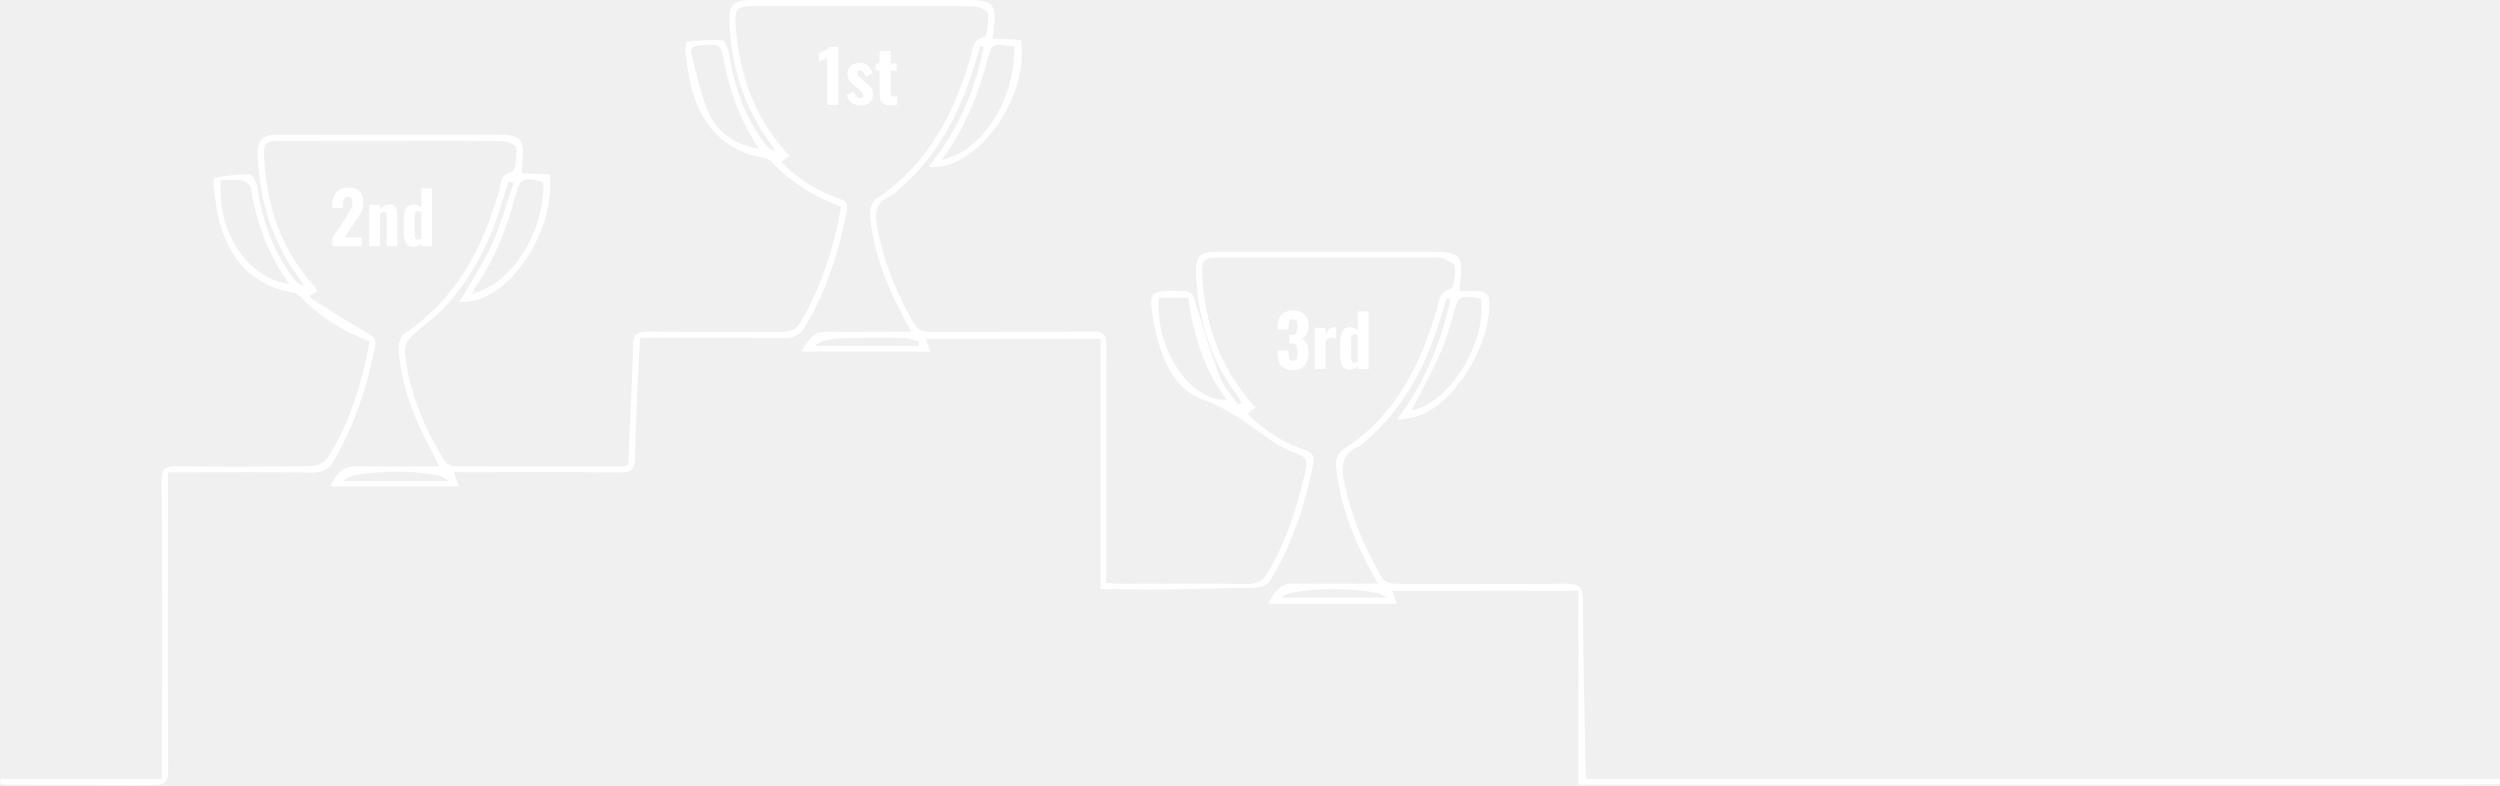
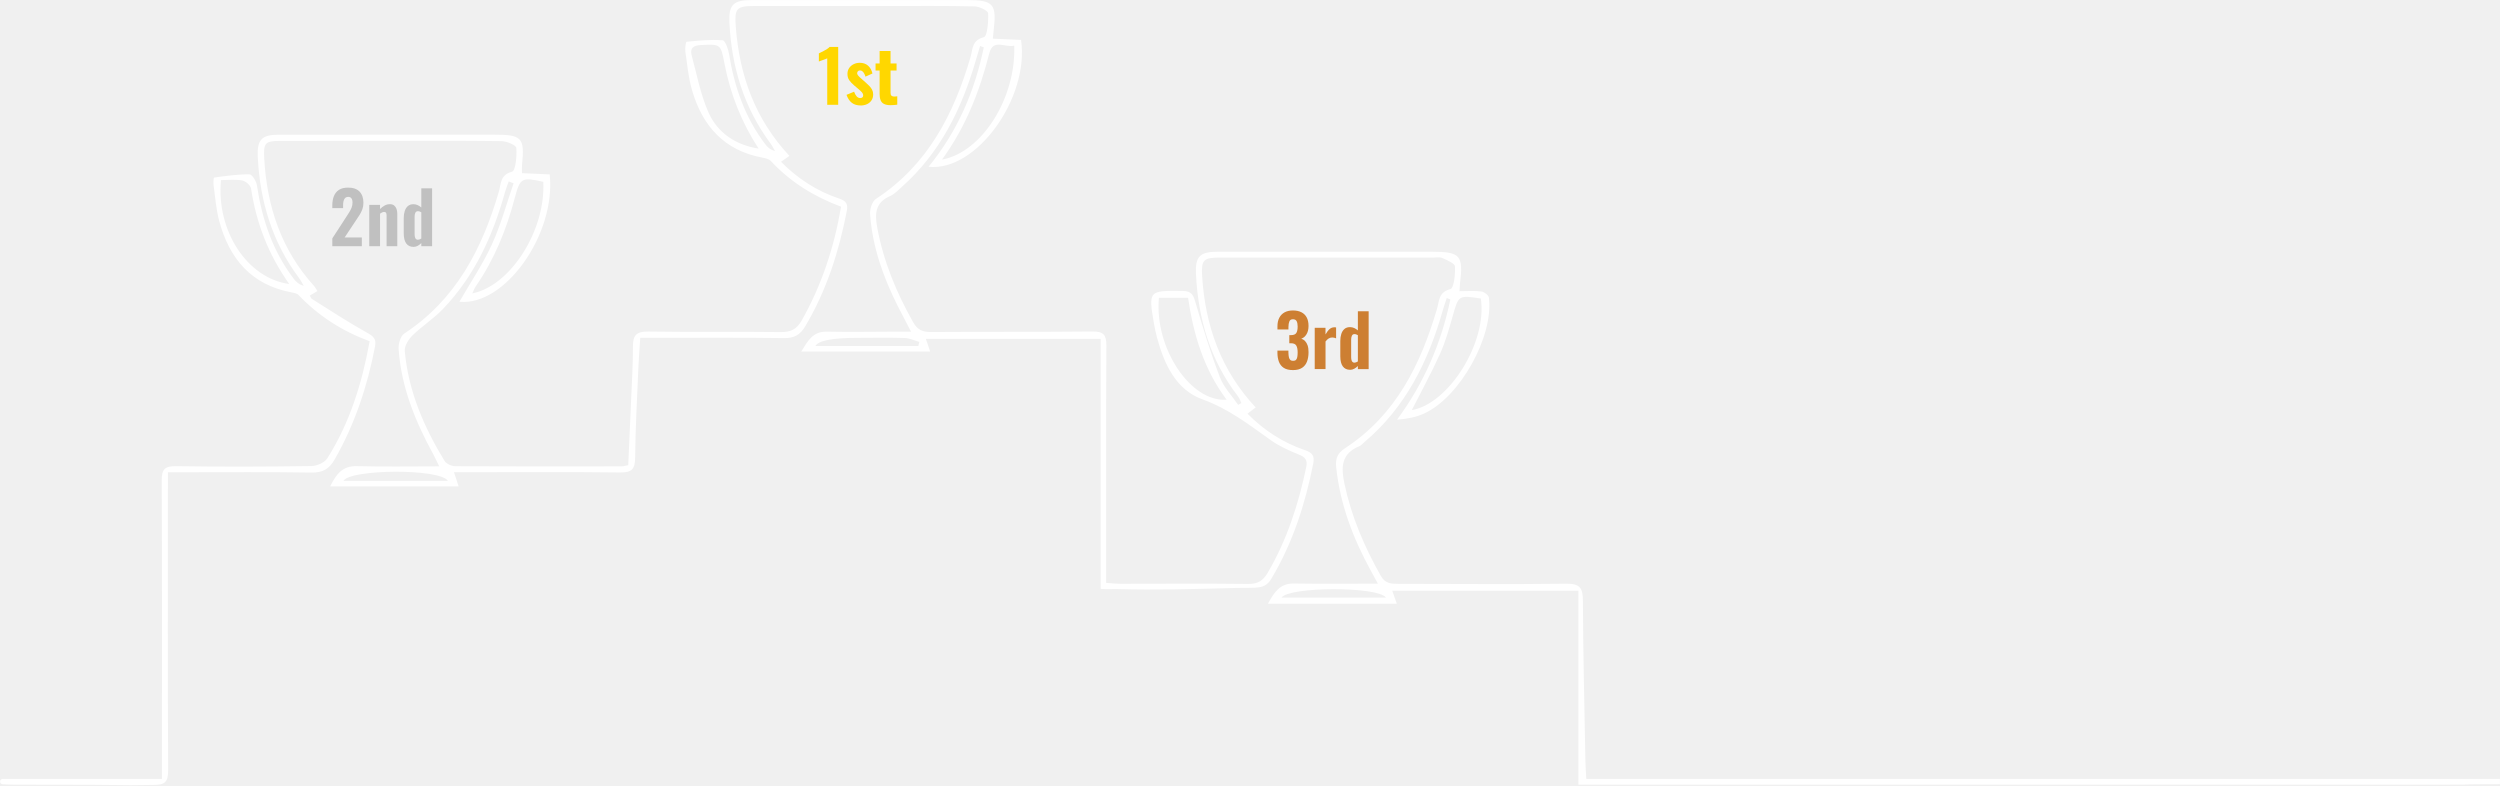
<svg xmlns="http://www.w3.org/2000/svg" id="Layer_2" data-name="Layer 2" viewBox="0 0 953.09 299.35">
  <defs>
    <style>
      .cls-1 {
        fill: #fff;
+       }
+ 
+       .cls-2 {
+         fill: silver;
+       }
+ 
+       .cls-3 {
+         fill: #cd7f32;
+       }
+ 
+       .cls-4 {
+         fill: gold;
      }
    </style>
  </defs>
  <g id="Layer_1-2" data-name="Layer 1">
    <g>
      <path class="cls-1" d="m953.09,298.95c-33.66.07,9.46.14-24.21.2-8.98.02-316.83,0-327.14,0v-73.94h-70.96c.55,1.56,1.05,3.01,1.73,4.95h-49.12c2.45-4.54,4.66-7.79,9.9-7.7,10.3.17,20.61.05,32.01.05-1.17-2.14-1.89-3.48-2.63-4.82-6.8-12.38-11.77-25.35-13.26-39.53-.35-3.35.43-5.36,3.45-7.34,19.25-12.6,28.72-31.78,34.97-53.04.87-2.97.54-6.4,5.12-7.57,1.32-.34,1.9-5.66,1.74-8.64-.07-1.17-3.01-2.37-4.8-3.2-.97-.45-2.3-.17-3.46-.17-27.16,0-54.33-.01-81.49,0-6.12,0-7.02.93-6.65,7,1.17,18.87,7.09,35.84,20.42,50.14-1.1.83-2.03,1.53-3.13,2.36,6.36,6.43,13.59,11.07,21.9,13.91,2.7.92,3.77,2.08,3.19,5.03-3.06,15.47-7.81,30.29-15.95,43.93-2.58,4.32-5.59,3.36-13.2,3.57-18.15.48-30.15.84-45.64.44-2.25-.06-3.47.15-6.26-.08v-95.3h-66.64c.47,1.41.96,2.85,1.63,4.83h-49.15c2.58-4.14,4.4-7.69,9.73-7.59,8.66.18,17.33.02,26,0,1.77,0,3.54,0,6.13,0-1.96-3.77-3.5-6.67-4.98-9.6-5.6-11.1-9.74-22.68-10.63-35.16-.14-1.93.77-4.9,2.21-5.84,19.76-12.93,29.69-32.28,36.08-54.07.86-2.94.43-6.41,5.08-7.59,1.32-.33,1.78-5.96,1.63-9.11-.05-.99-3.32-2.59-5.15-2.63-10.99-.26-22-.14-32.99-.15-17,0-34,0-51,0-6.85,0-7.6.93-7.06,7.99,1.42,18.49,7.33,35.12,20.45,49.15-1.11.78-2.08,1.46-3.21,2.25,6.38,6.44,13.73,11.21,22.22,14.04,2.61.87,3.38,2.06,2.86,4.72-3,15.49-7.73,30.31-15.85,43.97-1.92,3.23-4.16,4.53-8.02,4.48-16.33-.22-32.66-.09-49-.1-1.8,0-3.6,0-5.87,0-.26,4-.56,7.6-.71,11.2-.48,11.49-1.13,22.98-1.24,34.47-.04,4.36-1.25,5.71-5.67,5.66-18.83-.23-37.66-.1-56.49-.1-2.14,0-4.27,0-6.91,0,.65,1.96,1.12,3.42,1.78,5.41h-48.98c2.36-4.75,4.72-7.87,10.19-7.72,10.15.27,20.31.08,31.39.08-.95-1.93-1.58-3.34-2.32-4.69-6.85-12.54-12.18-25.6-13.16-40.03-.13-1.96.71-4.96,2.14-5.9,19.74-12.95,29.69-32.29,36.07-54.09.85-2.92.42-6.4,5.04-7.63,1.35-.36,1.85-5.96,1.62-9.07-.08-1.03-3.66-2.55-5.65-2.58-15.5-.21-31-.1-46.49-.09-12.67,0-25.33-.01-38,.01-5.55.01-6.29.8-5.98,6.49.99,18.35,6.45,34.97,19.02,48.82.43.47.72,1.08,1.27,1.93-1.03.61-1.93,1.14-2.9,1.72.27.45.42,1.03.78,1.26,7.01,4.39,13.91,8.96,21.14,12.96,2.48,1.37,3.49,2.43,2.94,5.24-2.93,15.16-7.71,29.63-15.43,43.09-2.06,3.59-4.53,5-8.78,4.93-15.99-.26-32-.11-47.99-.12-1.97,0-3.94,0-6.76,0,0,2.37,0,4.28,0,6.2,0,35.83-.1,71.67.09,107.5.02,4.53-1.36,5.51-5.65,5.5-19.82.28,3.5-.1-52.94-.1-1.5,0-3.01-.08-4.51-.15-.55-.02-.98-.47-.98-1.02h0c0-.56.46-1.02,1.02-1.02h60.7c0-2.3,0-4.22,0-6.15,0-35.83.08-71.67-.09-107.5-.02-4.38,1.09-5.65,5.57-5.58,17.16.27,34.33.2,51.49-.04,2.08-.03,5.03-1.3,6.07-2.95,8.57-13.55,13.23-28.57,16.14-44.64-10.52-3.86-19.52-9.67-27.11-17.62-.61-.64-1.79-.83-2.75-1.02-15.25-2.87-23.6-12.85-27.47-27.12-1.21-4.47-1.53-9.18-2.17-13.8-.13-.96,0-2.81.21-2.84,4.47-.6,8.97-1.27,13.46-1.23,1,.01,2.62,2.59,2.85,4.16,1.93,12.9,5.95,24.93,13.88,35.45.94,1.25,2.03,2.38,3.98,2.89-.6-1-1.11-2.06-1.81-2.99-10.22-13.68-14.89-29.25-15.72-46.11-.32-6.56,1.48-8.5,7.92-8.5,27.33-.03,54.66-.03,81.99-.02,10.89,0,11.89,1.1,10.83,11.61-.08.82-.01,1.65-.01,3.06,3.55.16,7.1.32,10.57.48,2.42,22.91-17.18,50.34-34.43,48.54,4.2-7.29,8.92-14.28,12.39-21.85,3.42-7.46,5.57-15.5,8.27-23.29-.62-.24-1.23-.48-1.85-.71-.47,1.33-1.03,2.63-1.41,3.99-4.58,16.61-11.59,31.97-23.62,44.58-3.54,3.71-7.99,6.53-11.66,10.12-1.53,1.5-3.12,4.05-2.95,5.97,1.38,15.24,7.29,28.97,15.18,41.89.68,1.12,2.69,2,4.09,2.01,21.16.12,42.33.07,63.49.05.63,0,1.27-.23,2.44-.45.38-8.62.78-17.22,1.14-25.83.27-6.49.68-12.99.65-19.48-.03-4.26,1.4-5.7,5.82-5.63,16.83.26,33.66-.01,50.49.2,3.81.05,6.12-1.04,8.01-4.39,7.63-13.49,12.39-27.91,15.02-43.41-10.39-3.88-19.34-9.45-26.74-17.4-.71-.76-2.05-1.09-3.15-1.29-14.63-2.69-22.96-12.07-26.93-25.75-1.38-4.76-1.84-9.8-2.54-14.73-.18-1.24.18-3.68.48-3.71,4.57-.45,9.19-.91,13.74-.56.96.07,2.13,3.29,2.43,5.19,2.02,12.53,6.07,24.21,13.81,34.42.85,1.13,1.87,2.13,3.74,2.6-.58-.97-1.09-2-1.76-2.91-10.15-13.72-14.87-29.28-15.64-46.16-.31-6.72,1.55-8.47,8.48-8.47,27.33,0,54.66,0,81.99,0,10.24,0,11.49,1.45,10.25,11.74-.1.81-.16,1.63-.29,2.97,3.74.17,7.29.33,10.75.48,3.24,21.98-16.97,50.33-35.26,48.36,11.17-13.66,17.63-28.96,21.05-45.53l-1.4-.52c-.54,1.79-1.09,3.58-1.61,5.37-5.36,18.56-13.62,35.43-28.38,48.49-1.37,1.21-2.7,2.65-4.33,3.36-5.59,2.43-5.88,6.59-4.92,11.86,2.36,12.97,7.3,24.87,13.74,36.27,1.64,2.9,3.61,3.72,6.82,3.7,20.5-.15,41,.02,61.49-.2,4.24-.05,5.35,1.27,5.33,5.38-.16,28-.08,56-.08,84,0,1.98,0,3.95,0,6.47,2.15.13,3.91.33,5.67.33,16.17,0,32.33-.14,48.49.06,3.69.04,5.68-1.26,7.48-4.35,7.31-12.54,11.7-26.08,14.63-40.21.56-2.69-.35-3.77-2.79-4.76-3.68-1.49-7.42-3.15-10.64-5.44-8.31-5.9-16.15-12.02-26.15-15.62-10.09-3.64-14.58-13.44-17.31-23.56-.45-1.68-.83-3.39-1.12-5.1-2.2-12.86-2.09-12.8,10.87-12.67,3.58.04,4.14,1.72,4.98,4.6,2.79,9.53,5.71,19.04,9.25,28.31,1.46,3.84,4.6,7.05,6.97,10.55.4-.24.81-.48,1.21-.72-.41-.85-.7-1.8-1.26-2.53-10.58-13.7-15.17-29.47-16.04-46.49-.35-6.89,1.45-8.66,8.31-8.66,27.16-.01,54.33,0,81.49,0,11.01,0,12.18,1.34,10.85,12.15-.08.65-.09,1.3-.19,2.89,2.9,0,5.66-.23,8.34.11,1.08.14,2.76,1.42,2.87,2.35,1.85,14.8-11,37.86-24.63,44.15-3.05,1.41-6.45,2.07-10.38,2.38,10.31-14.02,16.89-29.25,20.31-45.82-.46-.19-.91-.37-1.37-.56-.49,1.54-1.04,3.06-1.48,4.61-5.52,19.43-14.13,37.01-29.93,50.33-.64.54-1.21,1.25-1.94,1.56-6.85,2.82-7,7.92-5.66,14.25,2.66,12.55,7.6,24.08,13.87,35.17,1.67,2.95,3.94,3.04,6.68,3.04,21.33,0,42.66.23,63.99-.05,5.22-.07,6.36,1.59,6.38,6.49.09,20.33.59,40.66.95,60.98.04,2.14.21,4.28.34,6.97h348.31v2ZM441.83,113.52c-1.82,18.96,11.99,39.87,25.79,38.86-8.67-11.61-12.65-24.85-14.69-38.86h-11.09Zm-152.62-56.86c-6.51-9.99-10.75-20.73-12.98-32.28-1.48-7.68-1.48-7.57-9.11-7.2-2.85.14-4.16,1.23-3.43,3.94,1.98,7.32,3.37,14.94,6.43,21.79,3.46,7.72,10.23,12.33,19.08,13.75Zm-178.96,51.61c-8.06-11.43-12.56-23.39-14.54-36.39-.18-1.21-2.06-2.84-3.36-3.08-2.65-.48-5.45-.14-8.1-.14-1.85,19.29,9.97,37.44,26,39.61Zm427.98,48.08c14.17-2.42,28.85-25.97,26.31-42.54-8.57-1.31-8.47-1.28-10.76,6.84-1.36,4.8-2.72,9.66-4.76,14.18-3.32,7.35-7.2,14.45-10.79,21.52Zm-179.11-95.51c15.33-2.78,28.3-23.65,27.54-43.47-3.25,1-8.03-2.87-9.5,2.92-3.63,14.28-8.8,27.82-18.04,40.56Zm-152.01,8.47c-8.31-1.84-8.83-1.52-10.91,6.34-3.16,11.98-7.77,23.31-14.85,33.56-.49.71-.77,1.57-1.28,2.64,14.71-2.95,28-24.21,27.05-42.54Zm-36.34,114.01c-3.17-4.8-37.29-4.48-39.84,0h39.84Zm179.33-51.43c.13-.51.25-1.03.38-1.54-1.85-.52-3.68-1.43-5.54-1.49-5.97-.19-11.95-.07-17.93-.06q-14.42,0-16.14,3.1h39.23Zm138.47,95.93h39.82c-3.1-4.33-36.99-4.19-39.82,0Z" />
      <g>
-         <path class="cls-1" d="m315.37,39.94v-17.7c-.16.09-.39.19-.67.29-.28.1-.58.21-.91.33-.33.12-.64.23-.93.33s-.52.19-.68.26v-3.1c.22-.11.51-.25.88-.44s.77-.38,1.18-.6c.42-.22.81-.45,1.18-.71.37-.25.66-.49.86-.71h3.27v22.06h-4.19Z" />
-         <path class="cls-1" d="m328.14,40.21c-1.36,0-2.48-.33-3.36-.99-.88-.66-1.57-1.68-2.06-3.06l2.89-1.2c.27.76.6,1.36.98,1.78s.83.64,1.33.64c.38,0,.67-.09.86-.26.19-.17.29-.41.29-.72,0-.44-.15-.83-.44-1.17s-.81-.83-1.55-1.44l-1.47-1.25c-.76-.65-1.38-1.3-1.84-1.95s-.69-1.45-.69-2.41c0-.85.21-1.6.64-2.23s1-1.13,1.72-1.48c.72-.35,1.49-.53,2.33-.53,1.29,0,2.35.37,3.17,1.1.83.74,1.38,1.73,1.67,2.98l-2.67,1.2c-.11-.4-.25-.78-.44-1.13-.18-.35-.41-.65-.69-.89-.28-.24-.6-.35-.94-.35s-.59.1-.79.3c-.2.2-.3.45-.3.76,0,.33.17.67.5,1.04s.8.8,1.4,1.31l1.47,1.31c.44.38.86.79,1.28,1.21.42.43.76.9,1.04,1.42.27.52.41,1.11.41,1.78,0,.91-.22,1.68-.65,2.31-.44.64-1.01,1.12-1.73,1.44s-1.5.49-2.36.49Z" />
-         <path class="cls-1" d="m339.53,40.1c-1.09,0-1.94-.17-2.56-.5-.62-.33-1.04-.82-1.28-1.46s-.35-1.41-.35-2.31v-8.93h-1.55v-2.7h1.55v-4.76h4.17v4.76h2.29v2.7h-2.29v8.55c0,.49.12.84.37,1.05s.59.31,1.02.31c.22,0,.43-.01.63-.04.2-.03.38-.05.54-.07v3.21c-.25.04-.62.08-1.09.12-.47.04-.95.07-1.44.07Z" />
+         <path class="cls-4" d="m315.37,39.94v-17.7c-.16.09-.39.19-.67.29-.28.1-.58.21-.91.33-.33.12-.64.23-.93.33s-.52.19-.68.26v-3.1c.22-.11.51-.25.88-.44s.77-.38,1.18-.6c.42-.22.81-.45,1.18-.71.37-.25.66-.49.86-.71h3.27v22.06h-4.19Z" />
+         <path class="cls-4" d="m328.14,40.21c-1.36,0-2.48-.33-3.36-.99-.88-.66-1.57-1.68-2.06-3.06l2.89-1.2c.27.76.6,1.36.98,1.78s.83.64,1.33.64c.38,0,.67-.09.86-.26.19-.17.29-.41.29-.72,0-.44-.15-.83-.44-1.17s-.81-.83-1.55-1.44l-1.47-1.25c-.76-.65-1.38-1.3-1.84-1.95s-.69-1.45-.69-2.41c0-.85.21-1.6.64-2.23s1-1.13,1.72-1.48c.72-.35,1.49-.53,2.33-.53,1.29,0,2.35.37,3.17,1.1.83.74,1.38,1.73,1.67,2.98l-2.67,1.2c-.11-.4-.25-.78-.44-1.13-.18-.35-.41-.65-.69-.89-.28-.24-.6-.35-.94-.35s-.59.1-.79.3c-.2.2-.3.45-.3.76,0,.33.17.67.5,1.04s.8.8,1.4,1.31l1.47,1.31c.44.38.86.79,1.28,1.21.42.43.76.9,1.04,1.42.27.52.41,1.11.41,1.78,0,.91-.22,1.68-.65,2.31-.44.64-1.01,1.12-1.73,1.44s-1.5.49-2.36.49Z" />
+         <path class="cls-4" d="m339.53,40.1c-1.09,0-1.94-.17-2.56-.5-.62-.33-1.04-.82-1.28-1.46s-.35-1.41-.35-2.31v-8.93h-1.55v-2.7h1.55v-4.76h4.17v4.76h2.29v2.7h-2.29v8.55c0,.49.12.84.37,1.05s.59.31,1.02.31c.22,0,.43-.01.63-.04.2-.03.38-.05.54-.07v3.21c-.25.04-.62.08-1.09.12-.47.04-.95.07-1.44.07Z" />
      </g>
      <g>
-         <path class="cls-1" d="m126.69,93.85v-2.97l5.36-8.25c.4-.62.78-1.21,1.13-1.77.35-.56.64-1.14.87-1.73.23-.59.34-1.22.34-1.89,0-.71-.14-1.25-.41-1.62s-.66-.56-1.17-.56c-.54,0-.96.15-1.25.45-.29.3-.49.69-.6,1.18s-.16,1.03-.16,1.61v1.04h-4.11v-1.09c0-1.31.2-2.47.61-3.49.41-1.02,1.05-1.81,1.93-2.38.88-.57,2.04-.86,3.47-.86,1.94,0,3.4.51,4.38,1.53s1.47,2.44,1.47,4.28c0,.89-.14,1.71-.41,2.46-.27.75-.63,1.48-1.08,2.18-.45.7-.92,1.42-1.43,2.17l-4.25,6.4h6.56v3.32h-11.27Z" />
-         <path class="cls-1" d="m140.77,93.85v-15.74h4.11v1.58c.56-.56,1.16-1.01,1.78-1.35.63-.34,1.29-.5,2-.5.65,0,1.18.16,1.59.49.41.33.71.76.91,1.29.2.54.3,1.14.3,1.81v12.42h-4.08v-11.74c0-.44-.07-.76-.2-.98-.14-.22-.4-.33-.78-.33-.22,0-.46.06-.72.18-.26.12-.53.28-.8.48v12.39h-4.11Z" />
-         <path class="cls-1" d="m157.65,94.12c-1.2,0-2.12-.43-2.76-1.28-.64-.85-.97-2.16-.97-3.92v-5.77c0-1.02.13-1.92.39-2.72.26-.8.67-1.43,1.21-1.89.54-.46,1.24-.69,2.1-.69.56,0,1.1.12,1.61.35.51.24.97.54,1.39.9v-7.3h4.11v22.06h-4.11v-1.17c-.45.44-.93.79-1.43,1.05-.5.26-1.01.39-1.54.39Zm1.66-2.72c.18,0,.39-.04.61-.12.23-.08.46-.2.7-.34v-10.02c-.2-.11-.41-.2-.63-.29-.22-.08-.44-.12-.65-.12-.47,0-.8.2-.99.6-.19.4-.29.88-.29,1.44v6.64c0,.42.04.79.11,1.13.07.34.2.6.38.79.18.19.44.29.76.29Z" />
+         <path class="cls-2" d="m126.69,93.85v-2.97l5.36-8.25c.4-.62.78-1.21,1.13-1.77.35-.56.64-1.14.87-1.73.23-.59.34-1.22.34-1.89,0-.71-.14-1.25-.41-1.62s-.66-.56-1.17-.56c-.54,0-.96.15-1.25.45-.29.3-.49.69-.6,1.18s-.16,1.03-.16,1.61v1.04h-4.11v-1.09c0-1.31.2-2.47.61-3.49.41-1.02,1.05-1.81,1.93-2.38.88-.57,2.04-.86,3.47-.86,1.94,0,3.4.51,4.38,1.53s1.47,2.44,1.47,4.28c0,.89-.14,1.71-.41,2.46-.27.75-.63,1.48-1.08,2.18-.45.7-.92,1.42-1.43,2.17l-4.25,6.4h6.56v3.32h-11.27Z" />
+         <path class="cls-2" d="m140.77,93.85v-15.74h4.11v1.58c.56-.56,1.16-1.01,1.78-1.35.63-.34,1.29-.5,2-.5.65,0,1.18.16,1.59.49.41.33.71.76.91,1.29.2.54.3,1.14.3,1.81v12.42h-4.08v-11.74c0-.44-.07-.76-.2-.98-.14-.22-.4-.33-.78-.33-.22,0-.46.06-.72.18-.26.12-.53.28-.8.48v12.39h-4.11Z" />
+         <path class="cls-2" d="m157.65,94.12c-1.2,0-2.12-.43-2.76-1.28-.64-.85-.97-2.16-.97-3.92v-5.77c0-1.02.13-1.92.39-2.72.26-.8.67-1.43,1.21-1.89.54-.46,1.24-.69,2.1-.69.56,0,1.1.12,1.61.35.51.24.97.54,1.39.9v-7.3h4.11v22.06h-4.11v-1.17c-.45.44-.93.79-1.43,1.05-.5.26-1.01.39-1.54.39Zm1.66-2.72c.18,0,.39-.04.61-.12.23-.08.46-.2.7-.34v-10.02c-.2-.11-.41-.2-.63-.29-.22-.08-.44-.12-.65-.12-.47,0-.8.2-.99.6-.19.4-.29.88-.29,1.44v6.64c0,.42.04.79.11,1.13.07.34.2.6.38.79.18.19.44.29.76.29Z" />
      </g>
      <g>
-         <path class="cls-1" d="m492.94,141.09c-1.47,0-2.64-.28-3.5-.83-.86-.55-1.48-1.33-1.87-2.34-.38-1.01-.57-2.17-.57-3.47v-.79h4.19v.74c.02.71.08,1.29.18,1.76s.28.81.53,1.05c.25.24.62.35,1.09.35s.85-.12,1.09-.37c.24-.25.4-.6.49-1.08.09-.47.14-1.05.14-1.74,0-1.11-.16-1.96-.49-2.57s-.98-.92-1.96-.94h-.73v-3.1h.65c.98,0,1.65-.26,2-.79s.53-1.35.53-2.48c0-.87-.13-1.55-.38-2.04s-.73-.74-1.42-.74-1.14.27-1.36.82c-.22.54-.34,1.24-.35,2.1v.98h-4.19v-1.2c0-1.29.23-2.38.71-3.28.47-.9,1.14-1.58,2.02-2.06.87-.47,1.93-.71,3.19-.71s2.32.23,3.21.68c.89.45,1.57,1.12,2.03,1.99s.69,1.95.69,3.24-.27,2.36-.8,3.21c-.54.85-1.19,1.4-1.97,1.63.54.18,1.03.48,1.44.9s.74.98.98,1.67c.24.7.35,1.57.35,2.6,0,1.33-.19,2.5-.57,3.53-.38,1.03-1.01,1.83-1.88,2.41-.87.58-2.02.87-3.46.87Z" />
-         <path class="cls-1" d="m501.22,140.71v-15.74h4.11v2.53c.53-.93,1.05-1.61,1.57-2.06.52-.44,1.13-.67,1.84-.67.13,0,.24,0,.34.01.1,0,.2.03.29.07v4.14c-.2-.09-.43-.17-.68-.23s-.52-.1-.79-.1c-.51,0-.97.13-1.39.4-.42.26-.81.64-1.17,1.13v10.51h-4.11Z" />
-         <path class="cls-1" d="m514.7,140.98c-1.2,0-2.12-.43-2.76-1.28-.64-.85-.97-2.16-.97-3.92v-5.77c0-1.02.13-1.92.39-2.72.26-.8.67-1.43,1.21-1.89s1.24-.69,2.1-.69c.56,0,1.1.12,1.61.35s.97.54,1.39.9v-7.3h4.11v22.06h-4.11v-1.17c-.45.44-.93.79-1.43,1.05-.5.26-1.01.39-1.54.39Zm1.66-2.72c.18,0,.38-.04.61-.12.23-.08.46-.2.7-.34v-10.02c-.2-.11-.41-.2-.63-.29-.22-.08-.44-.12-.65-.12-.47,0-.8.2-.99.6-.19.4-.29.88-.29,1.44v6.64c0,.42.04.79.11,1.13s.2.6.38.79c.18.19.44.29.76.29Z" />
+         <path class="cls-3" d="m492.94,141.09c-1.47,0-2.64-.28-3.5-.83-.86-.55-1.48-1.33-1.87-2.34-.38-1.01-.57-2.17-.57-3.47v-.79h4.19v.74c.02.71.08,1.29.18,1.76s.28.81.53,1.05c.25.24.62.35,1.09.35s.85-.12,1.09-.37c.24-.25.4-.6.49-1.08.09-.47.14-1.05.14-1.74,0-1.11-.16-1.96-.49-2.57s-.98-.92-1.96-.94h-.73v-3.1h.65c.98,0,1.65-.26,2-.79s.53-1.35.53-2.48c0-.87-.13-1.55-.38-2.04s-.73-.74-1.42-.74-1.14.27-1.36.82c-.22.54-.34,1.24-.35,2.1v.98h-4.19v-1.2c0-1.29.23-2.38.71-3.28.47-.9,1.14-1.58,2.02-2.06.87-.47,1.93-.71,3.19-.71s2.32.23,3.21.68c.89.45,1.57,1.12,2.03,1.99s.69,1.95.69,3.24-.27,2.36-.8,3.21c-.54.85-1.19,1.4-1.97,1.63.54.18,1.03.48,1.44.9s.74.98.98,1.67c.24.7.35,1.57.35,2.6,0,1.33-.19,2.5-.57,3.53-.38,1.03-1.01,1.83-1.88,2.41-.87.58-2.02.87-3.46.87Z" />
+         <path class="cls-3" d="m501.22,140.71v-15.74h4.11v2.53c.53-.93,1.05-1.61,1.57-2.06.52-.44,1.13-.67,1.84-.67.13,0,.24,0,.34.01.1,0,.2.03.29.07v4.14c-.2-.09-.43-.17-.68-.23s-.52-.1-.79-.1c-.51,0-.97.13-1.39.4-.42.26-.81.64-1.17,1.13v10.51h-4.11Z" />
+         <path class="cls-3" d="m514.7,140.98c-1.2,0-2.12-.43-2.76-1.28-.64-.85-.97-2.16-.97-3.92v-5.77c0-1.02.13-1.92.39-2.72.26-.8.67-1.43,1.21-1.89s1.24-.69,2.1-.69c.56,0,1.1.12,1.61.35s.97.54,1.39.9v-7.3h4.11v22.06h-4.11v-1.17c-.45.44-.93.79-1.43,1.05-.5.26-1.01.39-1.54.39Zm1.66-2.72c.18,0,.38-.04.61-.12.23-.08.46-.2.7-.34v-10.02c-.2-.11-.41-.2-.63-.29-.22-.08-.44-.12-.65-.12-.47,0-.8.2-.99.6-.19.4-.29.88-.29,1.44v6.64c0,.42.04.79.11,1.13s.2.6.38.79c.18.19.44.29.76.29Z" />
      </g>
    </g>
  </g>
</svg>
